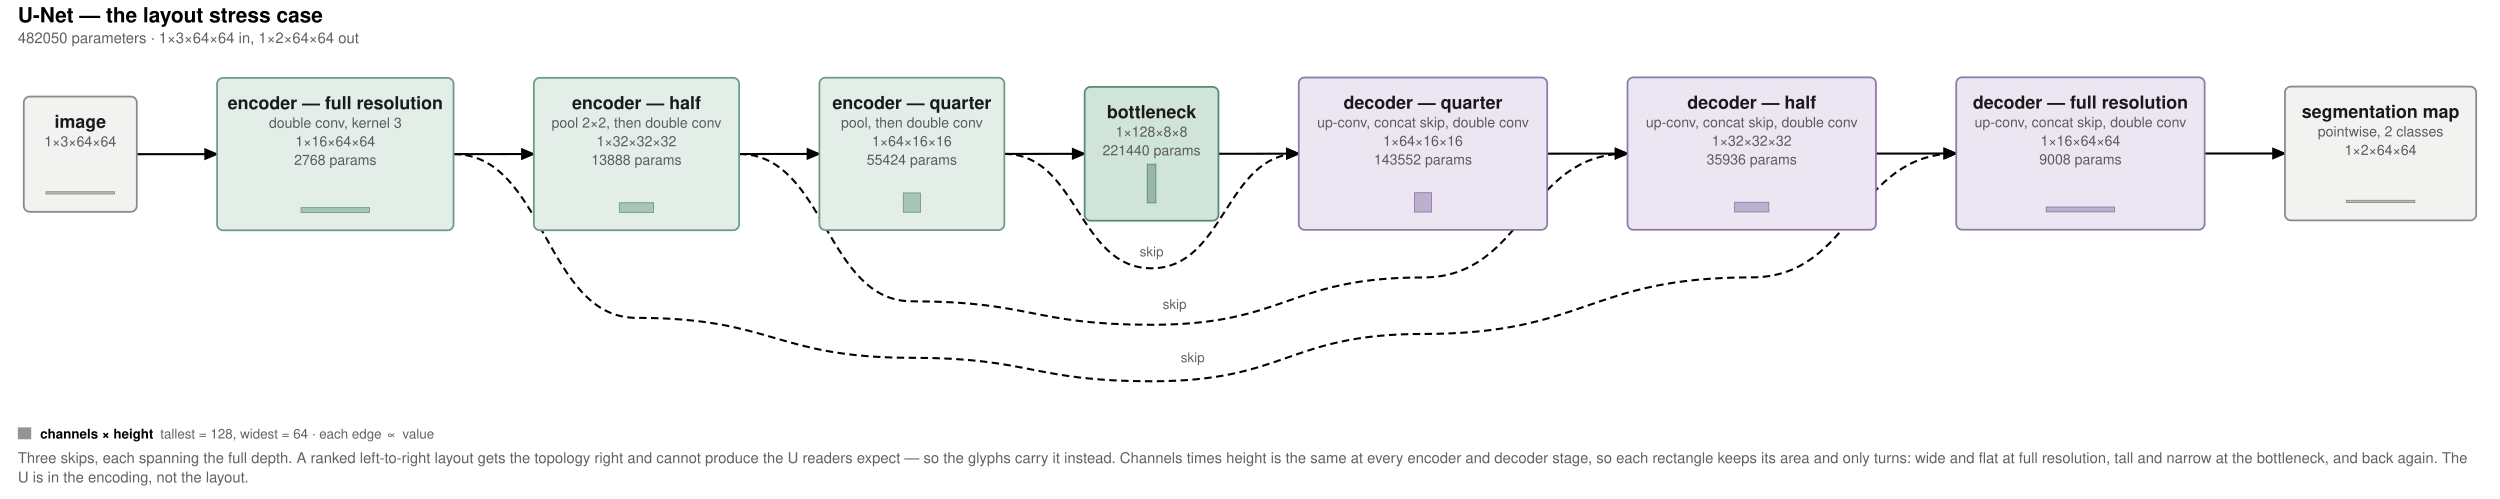
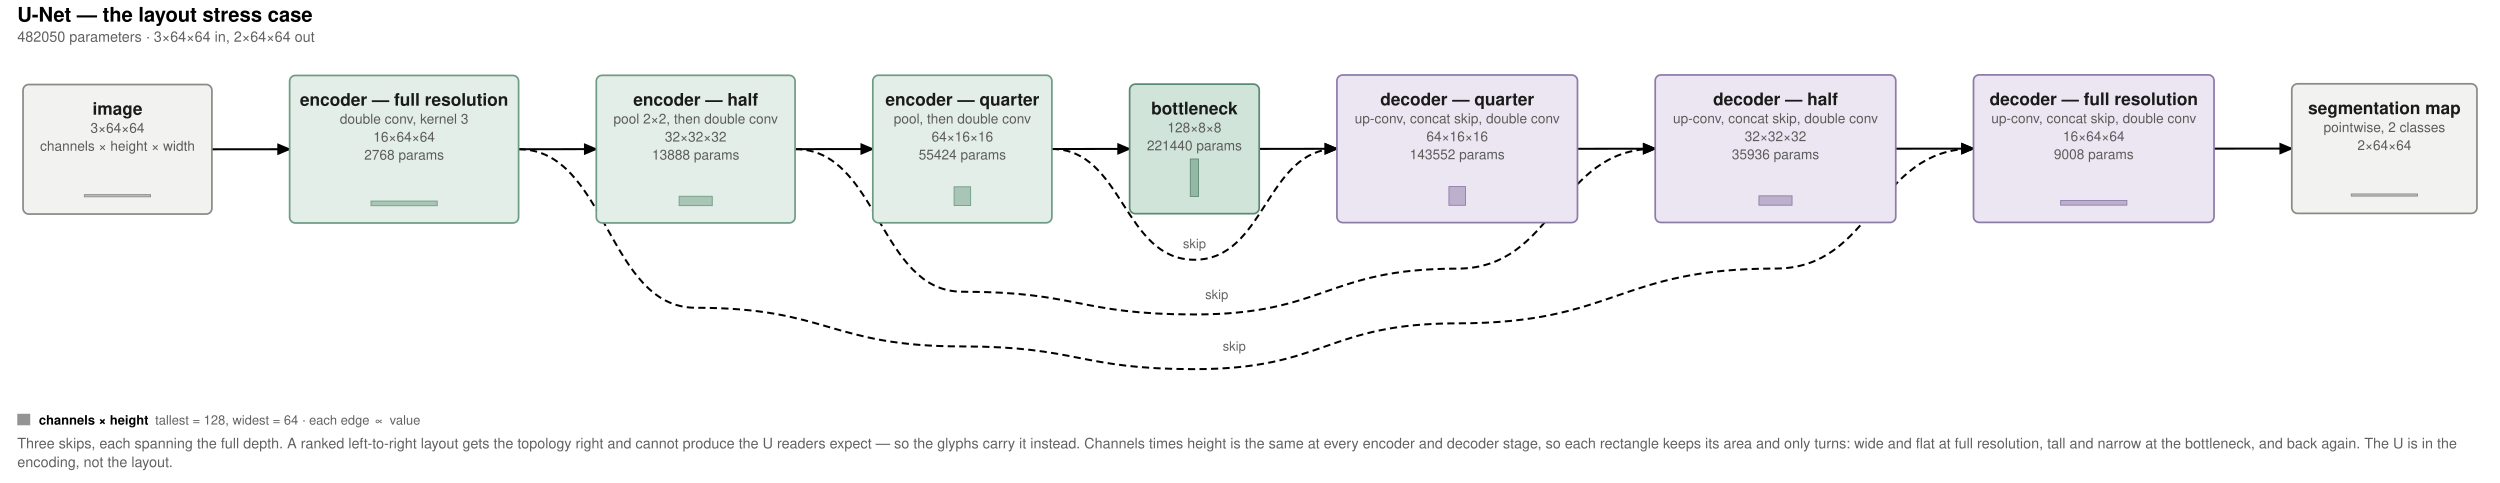
- <svg xmlns="http://www.w3.org/2000/svg" class="draughtsman" role="img" aria-label="U-Net — the layout stress case" viewBox="0 0 1681.45 335.44" width="1681.45" height="335.44">
+ <svg xmlns="http://www.w3.org/2000/svg" class="draughtsman" role="img" aria-label="U-Net — the layout stress case" viewBox="0 0 1736.65 335.44" width="1736.65" height="335.44">
  <defs>
    <marker id="ds-arrow" viewBox="0 0 8 8" refX="7" refY="4" markerWidth="7" markerHeight="7" orient="auto-start-reverse">
      <path d="M0 0.6 L8 4 L0 7.4 Z" style="fill:currentColor" />
    </marker>
  </defs>
  <text class="ds-title" x="12" y="15" style="font-family:Helvetica Neue, Helvetica, Arial, sans-serif;font-size:14px;font-weight:600;fill:currentColor">U-Net — the layout stress case</text>
-   <text class="ds-subtitle" x="12" y="29" style="font-family:Helvetica Neue, Helvetica, Arial, sans-serif;font-size:10px;fill:currentColor;opacity:0.62">482050 parameters · 1×3×64×64 in, 1×2×64×64 out</text>
+   <text class="ds-subtitle" x="12" y="29" style="font-family:Helvetica Neue, Helvetica, Arial, sans-serif;font-size:10px;fill:currentColor;opacity:0.62">482050 parameters · 3×64×64 in, 2×64×64 out</text>
  <g class="ds-body" transform="translate(0 36)">
-     <path class="ds-edge ds-edge-solid" data-from="image" data-to="enc1" d="M92 67.71 C119 67.71 119 67.66 146 67.66" style="fill:none;stroke:currentColor;stroke-width:1.4" marker-end="url(#ds-arrow)" />
-     <path class="ds-edge ds-edge-dashed" data-from="enc1" data-to="dec1" d="M305.04 67.66 C366.56 67.66 366.56 177.79 428.07 177.79 C520.69 177.79 520.69 204.65 613.31 204.65 C693.91 204.65 693.91 220.44 774.51 220.44 C865.79 220.44 865.79 188.61 957.07 188.61 C1067.62 188.61 1067.62 150.55 1178.17 150.55 C1246.94 150.55 1246.94 67.25 1315.71 67.25" style="fill:none;stroke:currentColor;stroke-width:1.4;stroke-dasharray:5 3" marker-end="url(#ds-arrow)" />
-     <text class="ds-edge-label" x="802.19" y="207.61" text-anchor="middle" style="font-family:Helvetica Neue, Helvetica, Arial, sans-serif;font-size:9.0px;fill:currentColor;opacity:0.62">skip</text>
-     <path class="ds-edge ds-edge-solid" data-from="enc1" data-to="enc2" d="M305.04 67.66 C332.04 67.66 332.04 67.6 359.04 67.6" style="fill:none;stroke:currentColor;stroke-width:1.4" marker-end="url(#ds-arrow)" />
-     <path class="ds-edge ds-edge-dashed" data-from="enc2" data-to="dec2" d="M497.11 67.6 C555.21 67.6 555.21 166.65 613.31 166.65 C693.91 166.65 693.91 182.44 774.51 182.44 C865.79 182.44 865.79 150.61 957.07 150.61 C1025.84 150.61 1025.84 67.3 1094.62 67.3" style="fill:none;stroke:currentColor;stroke-width:1.4;stroke-dasharray:5 3" marker-end="url(#ds-arrow)" />
-     <text class="ds-edge-label" x="790.01" y="171.74" text-anchor="middle" style="font-family:Helvetica Neue, Helvetica, Arial, sans-serif;font-size:9.0px;fill:currentColor;opacity:0.62">skip</text>
-     <path class="ds-edge ds-edge-solid" data-from="enc2" data-to="enc3" d="M497.11 67.6 C524.11 67.6 524.11 67.52 551.11 67.52" style="fill:none;stroke:currentColor;stroke-width:1.4" marker-end="url(#ds-arrow)" />
-     <path class="ds-edge ds-edge-dashed" data-from="enc3" data-to="dec3" d="M675.51 67.52 C725.01 67.52 725.01 144.44 774.51 144.44 C824.02 144.44 824.02 67.36 873.52 67.36" style="fill:none;stroke:currentColor;stroke-width:1.4;stroke-dasharray:5 3" marker-end="url(#ds-arrow)" />
-     <text class="ds-edge-label" x="774.55" y="136.41" text-anchor="middle" style="font-family:Helvetica Neue, Helvetica, Arial, sans-serif;font-size:9.0px;fill:currentColor;opacity:0.62">skip</text>
-     <path class="ds-edge ds-edge-solid" data-from="enc3" data-to="bottom" d="M675.51 67.52 C702.51 67.52 702.51 67.44 729.51 67.44" style="fill:none;stroke:currentColor;stroke-width:1.4" marker-end="url(#ds-arrow)" />
-     <path class="ds-edge ds-edge-solid" data-from="bottom" data-to="dec3" d="M819.52 67.44 C846.52 67.44 846.52 67.36 873.52 67.36" style="fill:none;stroke:currentColor;stroke-width:1.4" marker-end="url(#ds-arrow)" />
-     <path class="ds-edge ds-edge-solid" data-from="dec3" data-to="dec2" d="M1040.62 67.36 C1067.62 67.36 1067.62 67.3 1094.62 67.3" style="fill:none;stroke:currentColor;stroke-width:1.4" marker-end="url(#ds-arrow)" />
-     <path class="ds-edge ds-edge-solid" data-from="dec2" data-to="dec1" d="M1261.71 67.3 C1288.71 67.3 1288.71 67.25 1315.71 67.25" style="fill:none;stroke:currentColor;stroke-width:1.4" marker-end="url(#ds-arrow)" />
-     <path class="ds-edge ds-edge-solid" data-from="dec1" data-to="mask" d="M1482.81 67.25 C1509.81 67.25 1509.81 67.23 1536.81 67.23" style="fill:none;stroke:currentColor;stroke-width:1.4" marker-end="url(#ds-arrow)" />
+     <path class="ds-edge ds-edge-solid" data-from="image" data-to="enc1" d="M147.2 67.71 C174.2 67.71 174.2 67.66 201.2 67.66" style="fill:none;stroke:currentColor;stroke-width:1.4" marker-end="url(#ds-arrow)" />
+     <path class="ds-edge ds-edge-dashed" data-from="enc1" data-to="dec1" d="M360.23 67.66 C421.75 67.66 421.75 177.79 483.27 177.79 C575.89 177.79 575.89 204.65 668.51 204.65 C749.11 204.65 749.11 220.44 829.71 220.44 C920.99 220.44 920.99 188.61 1012.26 188.61 C1122.81 188.61 1122.81 150.55 1233.36 150.55 C1302.14 150.55 1302.14 67.25 1370.91 67.25" style="fill:none;stroke:currentColor;stroke-width:1.4;stroke-dasharray:5 3" marker-end="url(#ds-arrow)" />
+     <text class="ds-edge-label" x="857.39" y="207.61" text-anchor="middle" style="font-family:Helvetica Neue, Helvetica, Arial, sans-serif;font-size:9.0px;fill:currentColor;opacity:0.62">skip</text>
+     <path class="ds-edge ds-edge-solid" data-from="enc1" data-to="enc2" d="M360.23 67.66 C387.23 67.66 387.23 67.6 414.23 67.6" style="fill:none;stroke:currentColor;stroke-width:1.4" marker-end="url(#ds-arrow)" />
+     <path class="ds-edge ds-edge-dashed" data-from="enc2" data-to="dec2" d="M552.31 67.6 C610.41 67.6 610.41 166.65 668.51 166.65 C749.11 166.65 749.11 182.44 829.71 182.44 C920.99 182.44 920.99 150.61 1012.26 150.61 C1081.04 150.61 1081.04 67.3 1149.81 67.3" style="fill:none;stroke:currentColor;stroke-width:1.4;stroke-dasharray:5 3" marker-end="url(#ds-arrow)" />
+     <text class="ds-edge-label" x="845.21" y="171.74" text-anchor="middle" style="font-family:Helvetica Neue, Helvetica, Arial, sans-serif;font-size:9.0px;fill:currentColor;opacity:0.62">skip</text>
+     <path class="ds-edge ds-edge-solid" data-from="enc2" data-to="enc3" d="M552.31 67.6 C579.31 67.6 579.31 67.52 606.31 67.52" style="fill:none;stroke:currentColor;stroke-width:1.4" marker-end="url(#ds-arrow)" />
+     <path class="ds-edge ds-edge-dashed" data-from="enc3" data-to="dec3" d="M730.71 67.52 C780.21 67.52 780.21 144.44 829.71 144.44 C879.21 144.44 879.21 67.36 928.71 67.36" style="fill:none;stroke:currentColor;stroke-width:1.4;stroke-dasharray:5 3" marker-end="url(#ds-arrow)" />
+     <text class="ds-edge-label" x="829.75" y="136.41" text-anchor="middle" style="font-family:Helvetica Neue, Helvetica, Arial, sans-serif;font-size:9.0px;fill:currentColor;opacity:0.62">skip</text>
+     <path class="ds-edge ds-edge-solid" data-from="enc3" data-to="bottom" d="M730.71 67.52 C757.71 67.52 757.71 67.44 784.71 67.44" style="fill:none;stroke:currentColor;stroke-width:1.4" marker-end="url(#ds-arrow)" />
+     <path class="ds-edge ds-edge-solid" data-from="bottom" data-to="dec3" d="M874.71 67.44 C901.71 67.44 901.71 67.36 928.71 67.36" style="fill:none;stroke:currentColor;stroke-width:1.4" marker-end="url(#ds-arrow)" />
+     <path class="ds-edge ds-edge-solid" data-from="dec3" data-to="dec2" d="M1095.81 67.36 C1122.81 67.36 1122.81 67.3 1149.81 67.3" style="fill:none;stroke:currentColor;stroke-width:1.4" marker-end="url(#ds-arrow)" />
+     <path class="ds-edge ds-edge-solid" data-from="dec2" data-to="dec1" d="M1316.91 67.3 C1343.91 67.3 1343.91 67.25 1370.91 67.25" style="fill:none;stroke:currentColor;stroke-width:1.4" marker-end="url(#ds-arrow)" />
+     <path class="ds-edge ds-edge-solid" data-from="dec1" data-to="mask" d="M1538.01 67.25 C1565.01 67.25 1565.01 67.23 1592.01 67.23" style="fill:none;stroke:currentColor;stroke-width:1.4" marker-end="url(#ds-arrow)" />
    <g class="ds-stage ds-kind-input" data-stage="image">
-       <rect x="16" y="28.96" width="76" height="77.5" rx="4" style="fill:#f2f2f0;stroke:#8a8a86;stroke-width:1.2" />
-       <text x="54" y="49.96" text-anchor="middle" style="font-family:Helvetica Neue, Helvetica, Arial, sans-serif;font-size:12.0px;font-weight:600;fill:#1a1a1a">image</text>
-       <text x="54" y="62.46" text-anchor="middle" style="font-family:Helvetica Neue, Helvetica, Arial, sans-serif;font-size:9.5px;fill:#5b5b5b">1×3×64×64</text>
-       <rect class="ds-glyph" x="31" y="92.96" width="46" height="1.5" style="fill:#8a8a86;fill-opacity:0.5;stroke:#8a8a86;stroke-width:0.6" />
+       <rect x="16" y="22.71" width="131.2" height="90" rx="4" style="fill:#f2f2f0;stroke:#8a8a86;stroke-width:1.2" />
+       <text x="81.6" y="43.71" text-anchor="middle" style="font-family:Helvetica Neue, Helvetica, Arial, sans-serif;font-size:12.0px;font-weight:600;fill:#1a1a1a">image</text>
+       <text x="81.6" y="56.21" text-anchor="middle" style="font-family:Helvetica Neue, Helvetica, Arial, sans-serif;font-size:9.5px;fill:#5b5b5b">3×64×64</text>
+       <text x="81.6" y="68.71" text-anchor="middle" style="font-family:Helvetica Neue, Helvetica, Arial, sans-serif;font-size:9.5px;fill:#5b5b5b">channels × height × width</text>
+       <rect class="ds-glyph" x="58.6" y="99.21" width="46" height="1.5" style="fill:#8a8a86;fill-opacity:0.5;stroke:#8a8a86;stroke-width:0.6" />
    </g>
    <g class="ds-stage ds-kind-conv" data-stage="enc1">
-       <rect x="146" y="16.41" width="159.04" height="102.5" rx="4" style="fill:#e2eee7;stroke:#6f9c85;stroke-width:1.2" />
-       <text x="225.52" y="37.41" text-anchor="middle" style="font-family:Helvetica Neue, Helvetica, Arial, sans-serif;font-size:12.0px;font-weight:600;fill:#1a1a1a">encoder — full resolution</text>
-       <text x="225.52" y="49.91" text-anchor="middle" style="font-family:Helvetica Neue, Helvetica, Arial, sans-serif;font-size:9.5px;fill:#5b5b5b">double conv, kernel 3</text>
-       <text x="225.52" y="62.41" text-anchor="middle" style="font-family:Helvetica Neue, Helvetica, Arial, sans-serif;font-size:9.5px;fill:#5b5b5b">1×16×64×64</text>
-       <text x="225.52" y="74.91" text-anchor="middle" style="font-family:Helvetica Neue, Helvetica, Arial, sans-serif;font-size:9.5px;fill:#5b5b5b">2768 params</text>
-       <rect class="ds-glyph" x="202.52" y="103.66" width="46" height="3.25" style="fill:#6f9c85;fill-opacity:0.5;stroke:#6f9c85;stroke-width:0.6" />
+       <rect x="201.2" y="16.41" width="159.04" height="102.5" rx="4" style="fill:#e2eee7;stroke:#6f9c85;stroke-width:1.2" />
+       <text x="280.72" y="37.41" text-anchor="middle" style="font-family:Helvetica Neue, Helvetica, Arial, sans-serif;font-size:12.0px;font-weight:600;fill:#1a1a1a">encoder — full resolution</text>
+       <text x="280.72" y="49.91" text-anchor="middle" style="font-family:Helvetica Neue, Helvetica, Arial, sans-serif;font-size:9.5px;fill:#5b5b5b">double conv, kernel 3</text>
+       <text x="280.72" y="62.41" text-anchor="middle" style="font-family:Helvetica Neue, Helvetica, Arial, sans-serif;font-size:9.5px;fill:#5b5b5b">16×64×64</text>
+       <text x="280.72" y="74.91" text-anchor="middle" style="font-family:Helvetica Neue, Helvetica, Arial, sans-serif;font-size:9.5px;fill:#5b5b5b">2768 params</text>
+       <rect class="ds-glyph" x="257.72" y="103.66" width="46" height="3.25" style="fill:#6f9c85;fill-opacity:0.5;stroke:#6f9c85;stroke-width:0.6" />
    </g>
    <g class="ds-stage ds-kind-conv" data-stage="enc2">
-       <rect x="359.04" y="16.35" width="138.08" height="102.5" rx="4" style="fill:#e2eee7;stroke:#6f9c85;stroke-width:1.2" />
-       <text x="428.07" y="37.35" text-anchor="middle" style="font-family:Helvetica Neue, Helvetica, Arial, sans-serif;font-size:12.0px;font-weight:600;fill:#1a1a1a">encoder — half</text>
-       <text x="428.07" y="49.85" text-anchor="middle" style="font-family:Helvetica Neue, Helvetica, Arial, sans-serif;font-size:9.5px;fill:#5b5b5b">pool 2×2, then double conv</text>
-       <text x="428.07" y="62.35" text-anchor="middle" style="font-family:Helvetica Neue, Helvetica, Arial, sans-serif;font-size:9.5px;fill:#5b5b5b">1×32×32×32</text>
-       <text x="428.07" y="74.85" text-anchor="middle" style="font-family:Helvetica Neue, Helvetica, Arial, sans-serif;font-size:9.5px;fill:#5b5b5b">13888 params</text>
-       <rect class="ds-glyph" x="416.57" y="100.35" width="23" height="6.5" style="fill:#6f9c85;fill-opacity:0.5;stroke:#6f9c85;stroke-width:0.6" />
+       <rect x="414.23" y="16.35" width="138.08" height="102.5" rx="4" style="fill:#e2eee7;stroke:#6f9c85;stroke-width:1.2" />
+       <text x="483.27" y="37.35" text-anchor="middle" style="font-family:Helvetica Neue, Helvetica, Arial, sans-serif;font-size:12.0px;font-weight:600;fill:#1a1a1a">encoder — half</text>
+       <text x="483.27" y="49.85" text-anchor="middle" style="font-family:Helvetica Neue, Helvetica, Arial, sans-serif;font-size:9.5px;fill:#5b5b5b">pool 2×2, then double conv</text>
+       <text x="483.27" y="62.35" text-anchor="middle" style="font-family:Helvetica Neue, Helvetica, Arial, sans-serif;font-size:9.5px;fill:#5b5b5b">32×32×32</text>
+       <text x="483.27" y="74.85" text-anchor="middle" style="font-family:Helvetica Neue, Helvetica, Arial, sans-serif;font-size:9.5px;fill:#5b5b5b">13888 params</text>
+       <rect class="ds-glyph" x="471.77" y="100.35" width="23" height="6.5" style="fill:#6f9c85;fill-opacity:0.5;stroke:#6f9c85;stroke-width:0.6" />
    </g>
    <g class="ds-stage ds-kind-conv" data-stage="enc3">
-       <rect x="551.11" y="16.27" width="124.4" height="102.5" rx="4" style="fill:#e2eee7;stroke:#6f9c85;stroke-width:1.2" />
-       <text x="613.31" y="37.27" text-anchor="middle" style="font-family:Helvetica Neue, Helvetica, Arial, sans-serif;font-size:12.0px;font-weight:600;fill:#1a1a1a">encoder — quarter</text>
-       <text x="613.31" y="49.77" text-anchor="middle" style="font-family:Helvetica Neue, Helvetica, Arial, sans-serif;font-size:9.5px;fill:#5b5b5b">pool, then double conv</text>
-       <text x="613.31" y="62.27" text-anchor="middle" style="font-family:Helvetica Neue, Helvetica, Arial, sans-serif;font-size:9.5px;fill:#5b5b5b">1×64×16×16</text>
-       <text x="613.31" y="74.77" text-anchor="middle" style="font-family:Helvetica Neue, Helvetica, Arial, sans-serif;font-size:9.5px;fill:#5b5b5b">55424 params</text>
-       <rect class="ds-glyph" x="607.56" y="93.77" width="11.5" height="13" style="fill:#6f9c85;fill-opacity:0.5;stroke:#6f9c85;stroke-width:0.6" />
+       <rect x="606.31" y="16.27" width="124.4" height="102.5" rx="4" style="fill:#e2eee7;stroke:#6f9c85;stroke-width:1.2" />
+       <text x="668.51" y="37.27" text-anchor="middle" style="font-family:Helvetica Neue, Helvetica, Arial, sans-serif;font-size:12.0px;font-weight:600;fill:#1a1a1a">encoder — quarter</text>
+       <text x="668.51" y="49.77" text-anchor="middle" style="font-family:Helvetica Neue, Helvetica, Arial, sans-serif;font-size:9.5px;fill:#5b5b5b">pool, then double conv</text>
+       <text x="668.51" y="62.27" text-anchor="middle" style="font-family:Helvetica Neue, Helvetica, Arial, sans-serif;font-size:9.5px;fill:#5b5b5b">64×16×16</text>
+       <text x="668.51" y="74.77" text-anchor="middle" style="font-family:Helvetica Neue, Helvetica, Arial, sans-serif;font-size:9.5px;fill:#5b5b5b">55424 params</text>
+       <rect class="ds-glyph" x="662.76" y="93.77" width="11.5" height="13" style="fill:#6f9c85;fill-opacity:0.5;stroke:#6f9c85;stroke-width:0.6" />
    </g>
    <g class="ds-stage ds-kind-stack" data-stage="bottom">
-       <rect x="729.51" y="22.44" width="90.01" height="90" rx="4" style="fill:#d1e4d9;stroke:#5a8a71;stroke-width:1.2" />
-       <text x="774.51" y="43.44" text-anchor="middle" style="font-family:Helvetica Neue, Helvetica, Arial, sans-serif;font-size:12.0px;font-weight:600;fill:#1a1a1a">bottleneck</text>
-       <text x="774.51" y="55.94" text-anchor="middle" style="font-family:Helvetica Neue, Helvetica, Arial, sans-serif;font-size:9.5px;fill:#5b5b5b">1×128×8×8</text>
-       <text x="774.51" y="68.44" text-anchor="middle" style="font-family:Helvetica Neue, Helvetica, Arial, sans-serif;font-size:9.5px;fill:#5b5b5b">221440 params</text>
-       <rect class="ds-glyph" x="771.64" y="74.44" width="5.75" height="26" style="fill:#5a8a71;fill-opacity:0.5;stroke:#5a8a71;stroke-width:0.6" />
+       <rect x="784.71" y="22.44" width="90.01" height="90" rx="4" style="fill:#d1e4d9;stroke:#5a8a71;stroke-width:1.2" />
+       <text x="829.71" y="43.44" text-anchor="middle" style="font-family:Helvetica Neue, Helvetica, Arial, sans-serif;font-size:12.0px;font-weight:600;fill:#1a1a1a">bottleneck</text>
+       <text x="829.71" y="55.94" text-anchor="middle" style="font-family:Helvetica Neue, Helvetica, Arial, sans-serif;font-size:9.5px;fill:#5b5b5b">128×8×8</text>
+       <text x="829.71" y="68.44" text-anchor="middle" style="font-family:Helvetica Neue, Helvetica, Arial, sans-serif;font-size:9.5px;fill:#5b5b5b">221440 params</text>
+       <rect class="ds-glyph" x="826.84" y="74.44" width="5.75" height="26" style="fill:#5a8a71;fill-opacity:0.5;stroke:#5a8a71;stroke-width:0.6" />
    </g>
    <g class="ds-stage ds-kind-concat" data-stage="dec3">
-       <rect x="873.52" y="16.11" width="167.1" height="102.5" rx="4" style="fill:#ece6f2;stroke:#8d7ba8;stroke-width:1.2" />
-       <text x="957.07" y="37.11" text-anchor="middle" style="font-family:Helvetica Neue, Helvetica, Arial, sans-serif;font-size:12.0px;font-weight:600;fill:#1a1a1a">decoder — quarter</text>
-       <text x="957.07" y="49.61" text-anchor="middle" style="font-family:Helvetica Neue, Helvetica, Arial, sans-serif;font-size:9.5px;fill:#5b5b5b">up-conv, concat skip, double conv</text>
-       <text x="957.07" y="62.11" text-anchor="middle" style="font-family:Helvetica Neue, Helvetica, Arial, sans-serif;font-size:9.5px;fill:#5b5b5b">1×64×16×16</text>
-       <text x="957.07" y="74.61" text-anchor="middle" style="font-family:Helvetica Neue, Helvetica, Arial, sans-serif;font-size:9.5px;fill:#5b5b5b">143552 params</text>
-       <rect class="ds-glyph" x="951.32" y="93.61" width="11.5" height="13" style="fill:#8d7ba8;fill-opacity:0.5;stroke:#8d7ba8;stroke-width:0.6" />
+       <rect x="928.71" y="16.11" width="167.1" height="102.5" rx="4" style="fill:#ece6f2;stroke:#8d7ba8;stroke-width:1.2" />
+       <text x="1012.26" y="37.11" text-anchor="middle" style="font-family:Helvetica Neue, Helvetica, Arial, sans-serif;font-size:12.0px;font-weight:600;fill:#1a1a1a">decoder — quarter</text>
+       <text x="1012.26" y="49.61" text-anchor="middle" style="font-family:Helvetica Neue, Helvetica, Arial, sans-serif;font-size:9.5px;fill:#5b5b5b">up-conv, concat skip, double conv</text>
+       <text x="1012.26" y="62.11" text-anchor="middle" style="font-family:Helvetica Neue, Helvetica, Arial, sans-serif;font-size:9.5px;fill:#5b5b5b">64×16×16</text>
+       <text x="1012.26" y="74.61" text-anchor="middle" style="font-family:Helvetica Neue, Helvetica, Arial, sans-serif;font-size:9.5px;fill:#5b5b5b">143552 params</text>
+       <rect class="ds-glyph" x="1006.51" y="93.61" width="11.5" height="13" style="fill:#8d7ba8;fill-opacity:0.5;stroke:#8d7ba8;stroke-width:0.6" />
    </g>
    <g class="ds-stage ds-kind-concat" data-stage="dec2">
-       <rect x="1094.62" y="16.05" width="167.1" height="102.5" rx="4" style="fill:#ece6f2;stroke:#8d7ba8;stroke-width:1.2" />
-       <text x="1178.17" y="37.05" text-anchor="middle" style="font-family:Helvetica Neue, Helvetica, Arial, sans-serif;font-size:12.0px;font-weight:600;fill:#1a1a1a">decoder — half</text>
-       <text x="1178.17" y="49.55" text-anchor="middle" style="font-family:Helvetica Neue, Helvetica, Arial, sans-serif;font-size:9.5px;fill:#5b5b5b">up-conv, concat skip, double conv</text>
-       <text x="1178.17" y="62.05" text-anchor="middle" style="font-family:Helvetica Neue, Helvetica, Arial, sans-serif;font-size:9.5px;fill:#5b5b5b">1×32×32×32</text>
-       <text x="1178.17" y="74.55" text-anchor="middle" style="font-family:Helvetica Neue, Helvetica, Arial, sans-serif;font-size:9.5px;fill:#5b5b5b">35936 params</text>
-       <rect class="ds-glyph" x="1166.67" y="100.05" width="23" height="6.5" style="fill:#8d7ba8;fill-opacity:0.5;stroke:#8d7ba8;stroke-width:0.6" />
+       <rect x="1149.81" y="16.05" width="167.1" height="102.5" rx="4" style="fill:#ece6f2;stroke:#8d7ba8;stroke-width:1.2" />
+       <text x="1233.36" y="37.05" text-anchor="middle" style="font-family:Helvetica Neue, Helvetica, Arial, sans-serif;font-size:12.0px;font-weight:600;fill:#1a1a1a">decoder — half</text>
+       <text x="1233.36" y="49.55" text-anchor="middle" style="font-family:Helvetica Neue, Helvetica, Arial, sans-serif;font-size:9.5px;fill:#5b5b5b">up-conv, concat skip, double conv</text>
+       <text x="1233.36" y="62.05" text-anchor="middle" style="font-family:Helvetica Neue, Helvetica, Arial, sans-serif;font-size:9.5px;fill:#5b5b5b">32×32×32</text>
+       <text x="1233.36" y="74.55" text-anchor="middle" style="font-family:Helvetica Neue, Helvetica, Arial, sans-serif;font-size:9.5px;fill:#5b5b5b">35936 params</text>
+       <rect class="ds-glyph" x="1221.86" y="100.05" width="23" height="6.5" style="fill:#8d7ba8;fill-opacity:0.5;stroke:#8d7ba8;stroke-width:0.6" />
    </g>
    <g class="ds-stage ds-kind-concat" data-stage="dec1">
-       <rect x="1315.71" y="16" width="167.1" height="102.5" rx="4" style="fill:#ece6f2;stroke:#8d7ba8;stroke-width:1.2" />
-       <text x="1399.26" y="37" text-anchor="middle" style="font-family:Helvetica Neue, Helvetica, Arial, sans-serif;font-size:12.0px;font-weight:600;fill:#1a1a1a">decoder — full resolution</text>
-       <text x="1399.26" y="49.5" text-anchor="middle" style="font-family:Helvetica Neue, Helvetica, Arial, sans-serif;font-size:9.5px;fill:#5b5b5b">up-conv, concat skip, double conv</text>
-       <text x="1399.26" y="62" text-anchor="middle" style="font-family:Helvetica Neue, Helvetica, Arial, sans-serif;font-size:9.5px;fill:#5b5b5b">1×16×64×64</text>
-       <text x="1399.26" y="74.5" text-anchor="middle" style="font-family:Helvetica Neue, Helvetica, Arial, sans-serif;font-size:9.5px;fill:#5b5b5b">9008 params</text>
-       <rect class="ds-glyph" x="1376.26" y="103.25" width="46" height="3.25" style="fill:#8d7ba8;fill-opacity:0.5;stroke:#8d7ba8;stroke-width:0.6" />
+       <rect x="1370.91" y="16" width="167.1" height="102.5" rx="4" style="fill:#ece6f2;stroke:#8d7ba8;stroke-width:1.2" />
+       <text x="1454.46" y="37" text-anchor="middle" style="font-family:Helvetica Neue, Helvetica, Arial, sans-serif;font-size:12.0px;font-weight:600;fill:#1a1a1a">decoder — full resolution</text>
+       <text x="1454.46" y="49.5" text-anchor="middle" style="font-family:Helvetica Neue, Helvetica, Arial, sans-serif;font-size:9.5px;fill:#5b5b5b">up-conv, concat skip, double conv</text>
+       <text x="1454.46" y="62" text-anchor="middle" style="font-family:Helvetica Neue, Helvetica, Arial, sans-serif;font-size:9.5px;fill:#5b5b5b">16×64×64</text>
+       <text x="1454.46" y="74.5" text-anchor="middle" style="font-family:Helvetica Neue, Helvetica, Arial, sans-serif;font-size:9.5px;fill:#5b5b5b">9008 params</text>
+       <rect class="ds-glyph" x="1431.46" y="103.25" width="46" height="3.25" style="fill:#8d7ba8;fill-opacity:0.5;stroke:#8d7ba8;stroke-width:0.6" />
    </g>
    <g class="ds-stage ds-kind-output" data-stage="mask">
-       <rect x="1536.81" y="22.23" width="128.63" height="90" rx="4" style="fill:#f2f2f0;stroke:#8a8a86;stroke-width:1.2" />
-       <text x="1601.13" y="43.23" text-anchor="middle" style="font-family:Helvetica Neue, Helvetica, Arial, sans-serif;font-size:12.0px;font-weight:600;fill:#1a1a1a">segmentation map</text>
-       <text x="1601.13" y="55.73" text-anchor="middle" style="font-family:Helvetica Neue, Helvetica, Arial, sans-serif;font-size:9.5px;fill:#5b5b5b">pointwise, 2 classes</text>
-       <text x="1601.13" y="68.23" text-anchor="middle" style="font-family:Helvetica Neue, Helvetica, Arial, sans-serif;font-size:9.5px;fill:#5b5b5b">1×2×64×64</text>
-       <rect class="ds-glyph" x="1578.13" y="98.73" width="46" height="1.5" style="fill:#8a8a86;fill-opacity:0.5;stroke:#8a8a86;stroke-width:0.6" />
+       <rect x="1592.01" y="22.23" width="128.63" height="90" rx="4" style="fill:#f2f2f0;stroke:#8a8a86;stroke-width:1.2" />
+       <text x="1656.33" y="43.23" text-anchor="middle" style="font-family:Helvetica Neue, Helvetica, Arial, sans-serif;font-size:12.0px;font-weight:600;fill:#1a1a1a">segmentation map</text>
+       <text x="1656.33" y="55.73" text-anchor="middle" style="font-family:Helvetica Neue, Helvetica, Arial, sans-serif;font-size:9.5px;fill:#5b5b5b">pointwise, 2 classes</text>
+       <text x="1656.33" y="68.23" text-anchor="middle" style="font-family:Helvetica Neue, Helvetica, Arial, sans-serif;font-size:9.5px;fill:#5b5b5b">2×64×64</text>
+       <rect class="ds-glyph" x="1633.33" y="98.73" width="46" height="1.5" style="fill:#8a8a86;fill-opacity:0.5;stroke:#8a8a86;stroke-width:0.6" />
    </g>
  </g>
  <g class="ds-legend">
    <rect class="ds-legend-glyph" x="12" y="287.44" width="9" height="8" style="fill:currentColor;fill-opacity:0.42" />
    <text class="ds-legend-label" x="27" y="294.94" style="font-family:Helvetica Neue, Helvetica, Arial, sans-serif;font-size:9.0px;font-weight:600;fill:currentColor">channels × height</text>
    <text class="ds-legend-share" x="107.78" y="294.94" style="font-family:Helvetica Neue, Helvetica, Arial, sans-serif;font-size:9.0px;fill:currentColor;opacity:0.62">tallest = 128, widest = 64 · each edge ∝ value</text>
  </g>
-   <text class="ds-caption" x="12" y="311.44" style="font-family:Helvetica Neue, Helvetica, Arial, sans-serif;font-size:10.0px;fill:currentColor;opacity:0.62">Three skips, each spanning the full depth. A ranked left-to-right layout gets the topology right and cannot produce the U readers expect — so the glyphs carry it instead. Channels times height is the same at every encoder and decoder stage, so each rectangle keeps its area and only turns: wide and flat at full resolution, tall and narrow at the bottleneck, and back again. The</text>
-   <text class="ds-caption" x="12" y="324.44" style="font-family:Helvetica Neue, Helvetica, Arial, sans-serif;font-size:10.0px;fill:currentColor;opacity:0.62">U is in the encoding, not the layout.</text>
+   <text class="ds-caption" x="12" y="311.44" style="font-family:Helvetica Neue, Helvetica, Arial, sans-serif;font-size:10.0px;fill:currentColor;opacity:0.62">Three skips, each spanning the full depth. A ranked left-to-right layout gets the topology right and cannot produce the U readers expect — so the glyphs carry it instead. Channels times height is the same at every encoder and decoder stage, so each rectangle keeps its area and only turns: wide and flat at full resolution, tall and narrow at the bottleneck, and back again. The U is in the</text>
+   <text class="ds-caption" x="12" y="324.44" style="font-family:Helvetica Neue, Helvetica, Arial, sans-serif;font-size:10.0px;fill:currentColor;opacity:0.62">encoding, not the layout.</text>
</svg>
